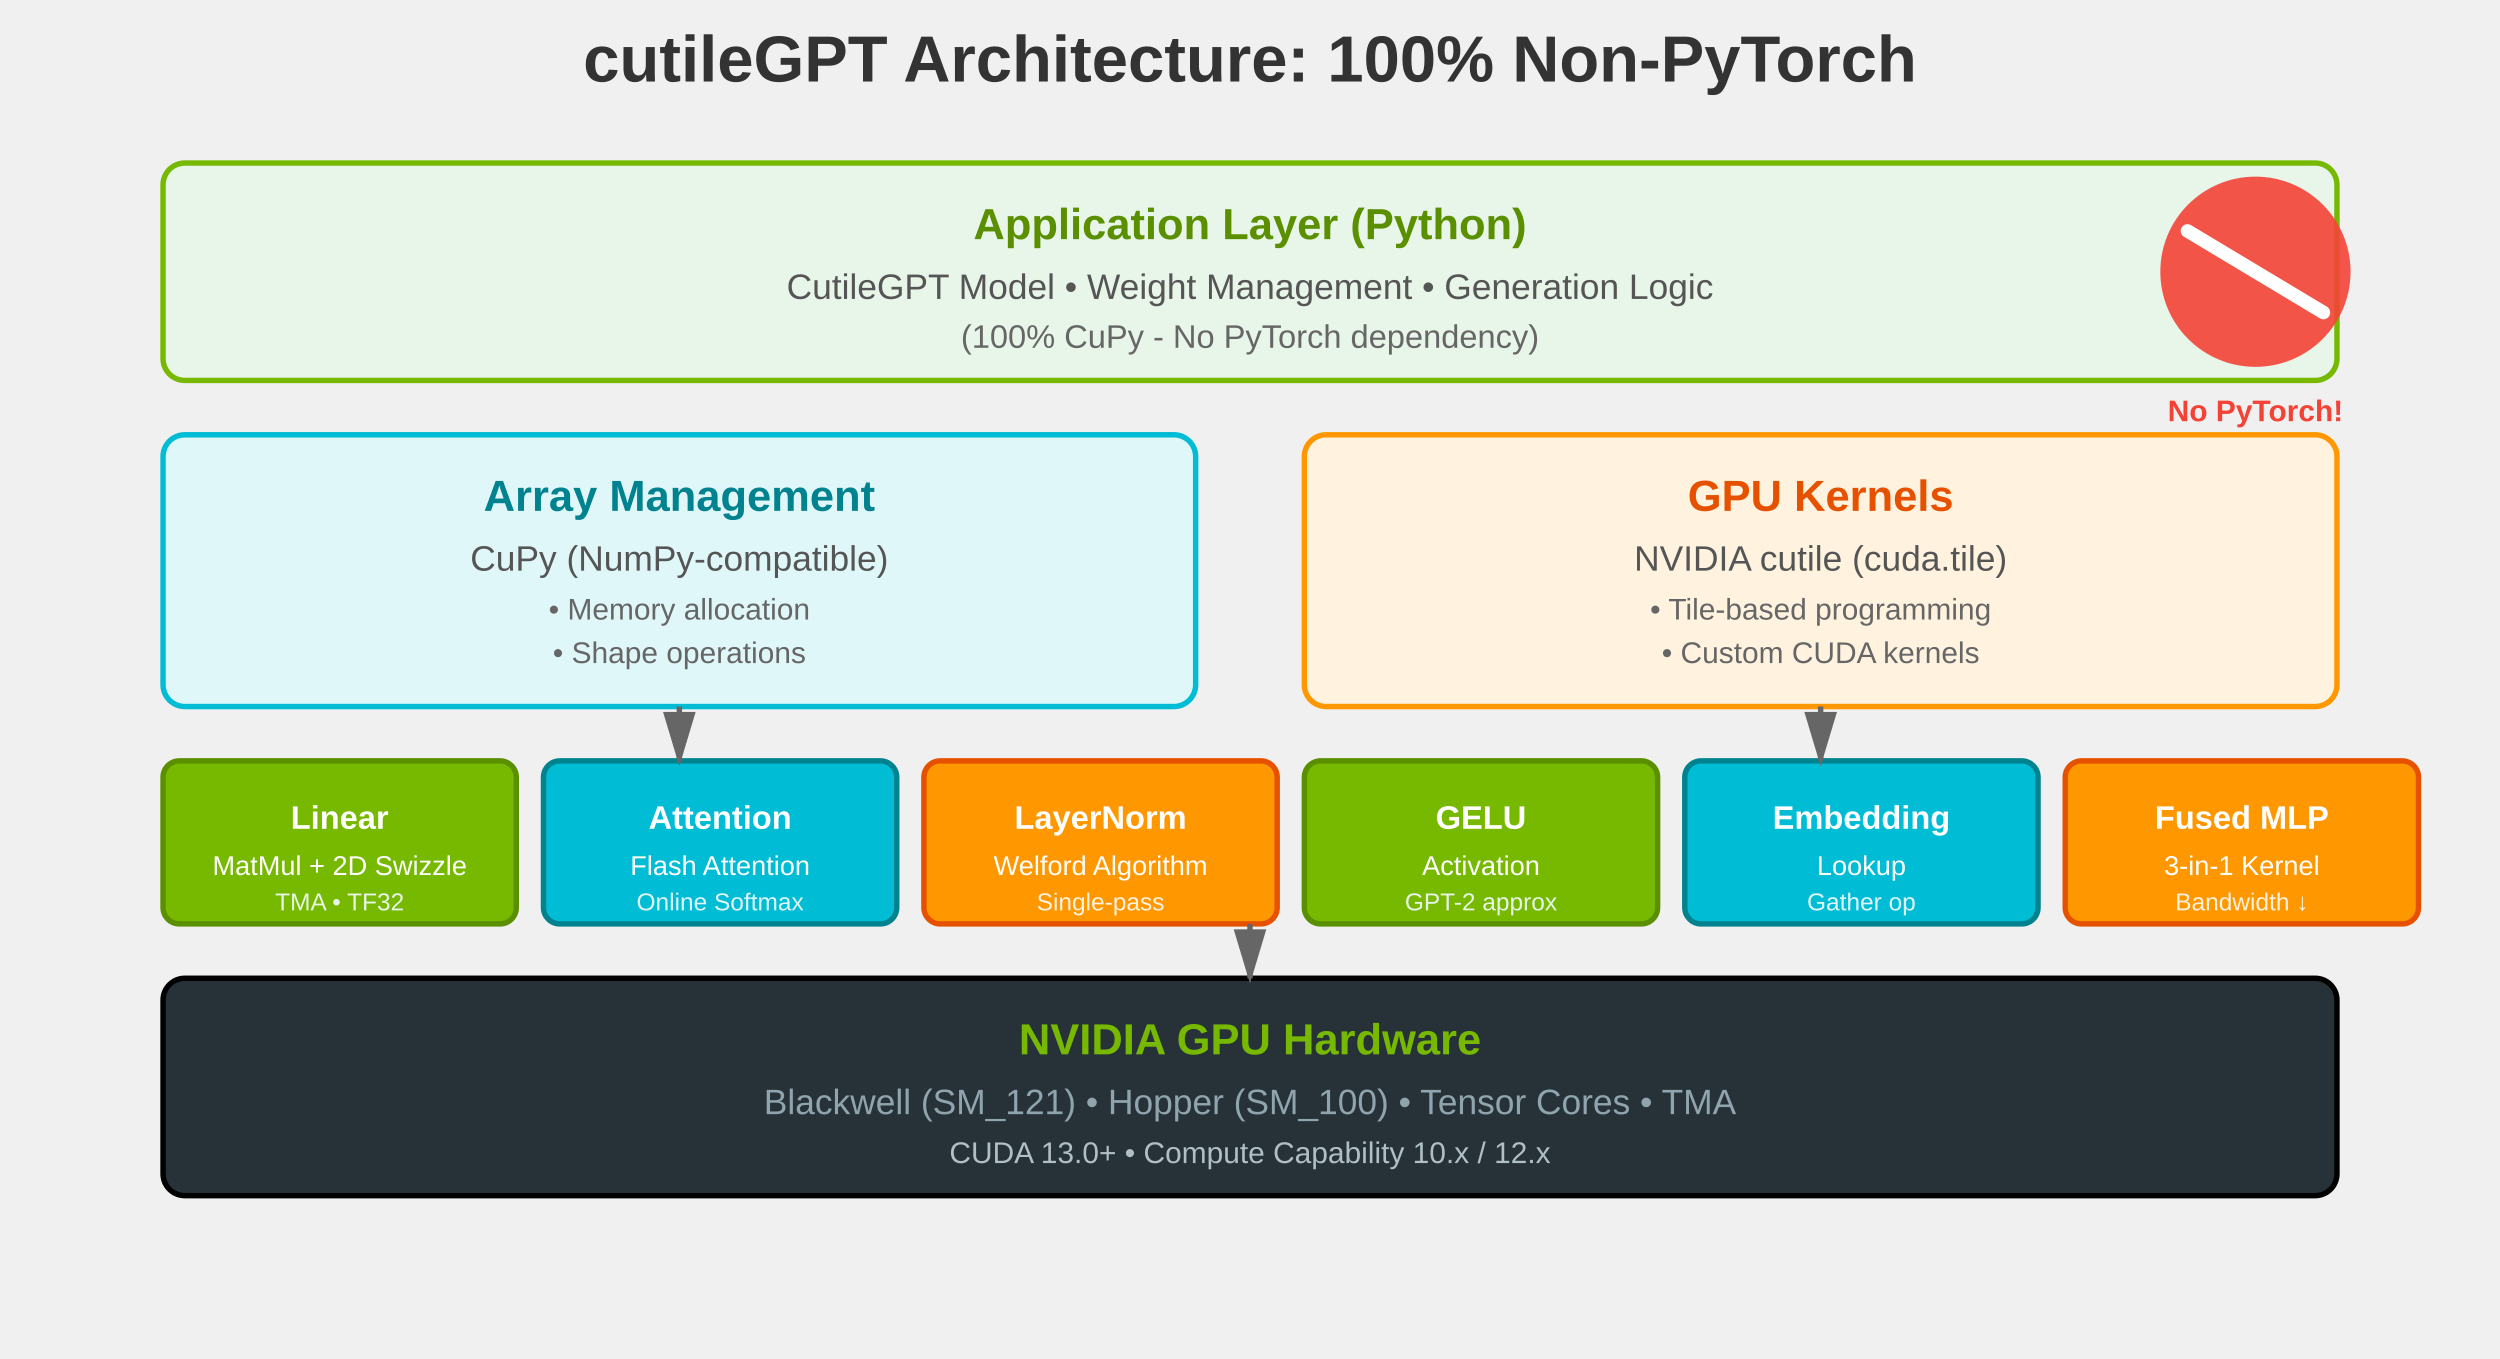
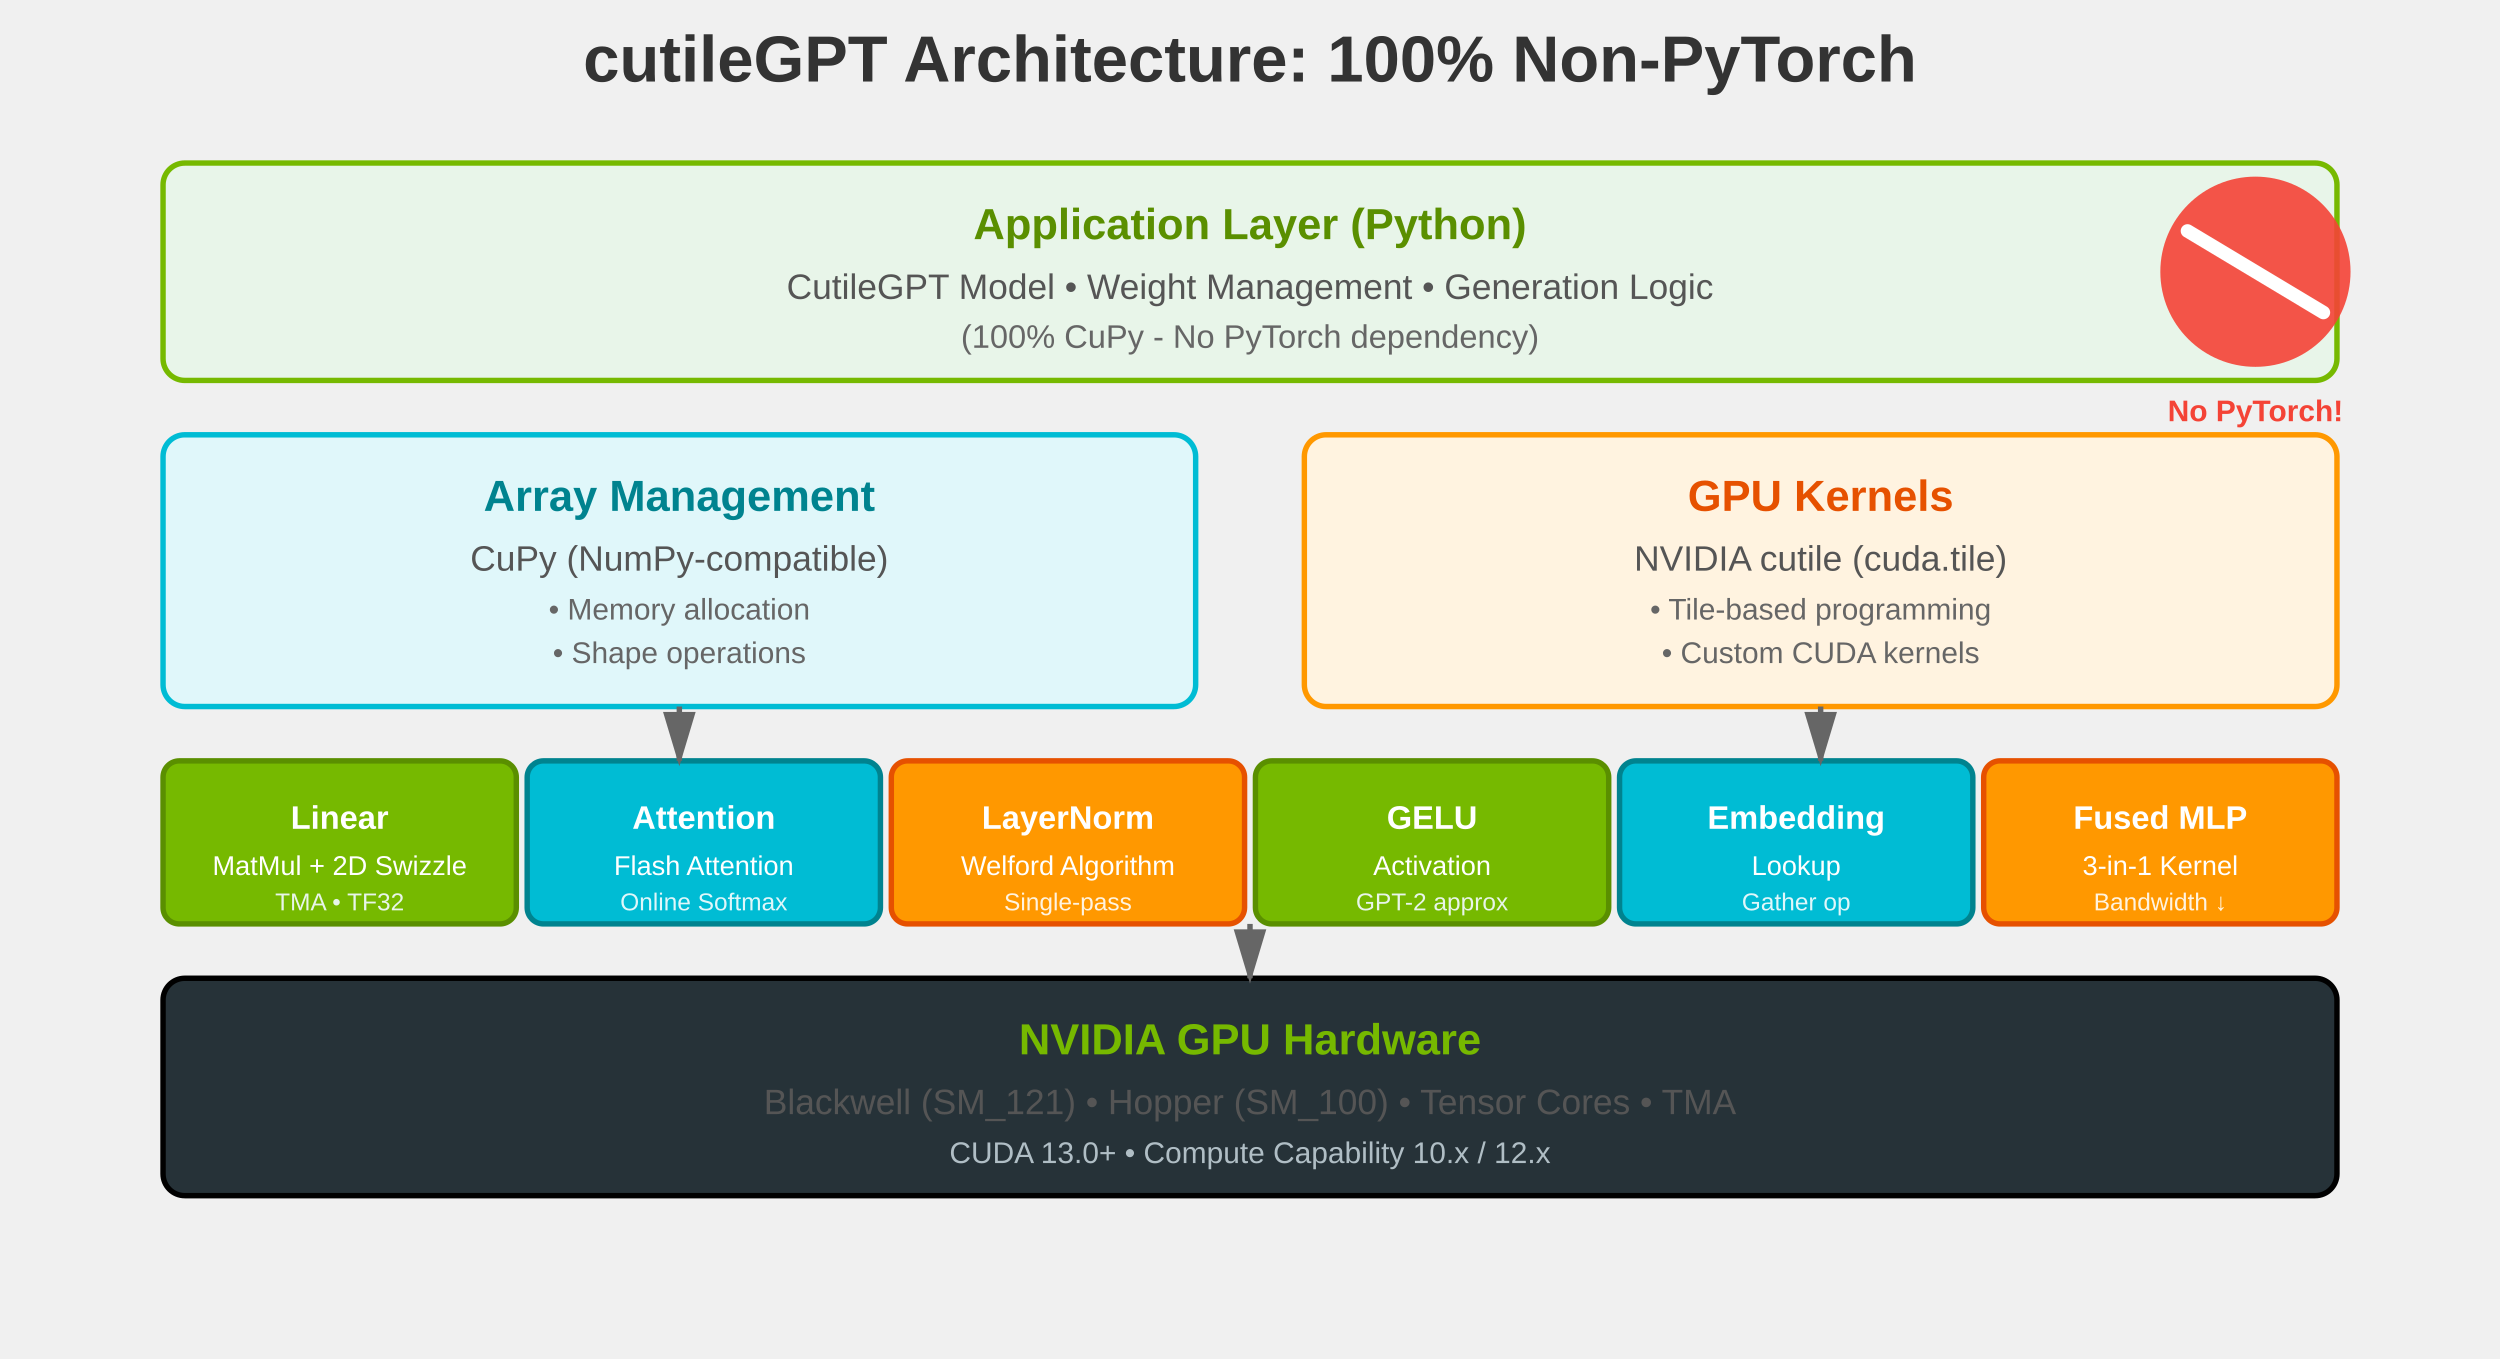
<svg xmlns="http://www.w3.org/2000/svg" width="920" height="500">
-   <text x="460" y="30" font-family="Arial, sans-serif" font-size="24" font-weight="bold" text-anchor="middle" fill="#333">
-     cutileGPT Architecture: 100% Non-PyTorch
-   </text>
-   <rect x="60" y="60" width="800" height="80" fill="#e8f5e9" stroke="#76b900" stroke-width="2" rx="8" />
-   <text x="460" y="88" font-family="Arial, sans-serif" font-size="16" font-weight="bold" text-anchor="middle" fill="#5a8f00">
-     Application Layer (Python)
-   </text>
-   <text x="460" y="110" font-family="Arial, sans-serif" font-size="13" text-anchor="middle" fill="#555">
-     CutileGPT Model • Weight Management • Generation Logic
-   </text>
-   <text x="460" y="128" font-family="Arial, sans-serif" font-size="12" text-anchor="middle" fill="#666">
-     (100% CuPy - No PyTorch dependency)
-   </text>
-   <rect x="60" y="160" width="380" height="100" fill="#e0f7fa" stroke="#00bcd4" stroke-width="2" rx="8" />
-   <text x="250" y="188" font-family="Arial, sans-serif" font-size="16" font-weight="bold" text-anchor="middle" fill="#00838f">
-     Array Management
-   </text>
-   <text x="250" y="210" font-family="Arial, sans-serif" font-size="13" text-anchor="middle" fill="#555">
-     CuPy (NumPy-compatible)
-   </text>
-   <text x="250" y="228" font-family="Arial, sans-serif" font-size="11" text-anchor="middle" fill="#666">
-     • Memory allocation
-   </text>
-   <text x="250" y="244" font-family="Arial, sans-serif" font-size="11" text-anchor="middle" fill="#666">
-     • Shape operations
-   </text>
-   <rect x="480" y="160" width="380" height="100" fill="#fff3e0" stroke="#ff9800" stroke-width="2" rx="8" />
-   <text x="670" y="188" font-family="Arial, sans-serif" font-size="16" font-weight="bold" text-anchor="middle" fill="#e65100">
-     GPU Kernels
-   </text>
-   <text x="670" y="210" font-family="Arial, sans-serif" font-size="13" text-anchor="middle" fill="#555">
-     NVIDIA cutile (cuda.tile)
-   </text>
-   <text x="670" y="228" font-family="Arial, sans-serif" font-size="11" text-anchor="middle" fill="#666">
-     • Tile-based programming
-   </text>
-   <text x="670" y="244" font-family="Arial, sans-serif" font-size="11" text-anchor="middle" fill="#666">
-     • Custom CUDA kernels
-   </text>
-   <g transform="translate(60, 280)">
-     <rect x="0" y="0" width="130" height="60" fill="#76b900" stroke="#5a8f00" stroke-width="2" rx="6" />
-     <text x="65" y="25" font-family="Arial, sans-serif" font-size="12" font-weight="bold" text-anchor="middle" fill="#fff">
-       Linear
-     </text>
-     <text x="65" y="42" font-family="Arial, sans-serif" font-size="10" text-anchor="middle" fill="#fff">
-       MatMul + 2D Swizzle
-     </text>
-     <text x="65" y="55" font-family="Arial, sans-serif" font-size="9" text-anchor="middle" fill="#e8f5e9">
-       TMA • TF32
-     </text>
-     <rect x="140" y="0" width="130" height="60" fill="#00bcd4" stroke="#00838f" stroke-width="2" rx="6" />
-     <text x="205" y="25" font-family="Arial, sans-serif" font-size="12" font-weight="bold" text-anchor="middle" fill="#fff">
-       Attention
-     </text>
-     <text x="205" y="42" font-family="Arial, sans-serif" font-size="10" text-anchor="middle" fill="#fff">
-       Flash Attention
-     </text>
-     <text x="205" y="55" font-family="Arial, sans-serif" font-size="9" text-anchor="middle" fill="#e0f7fa">
-       Online Softmax
-     </text>
-     <rect x="280" y="0" width="130" height="60" fill="#ff9800" stroke="#e65100" stroke-width="2" rx="6" />
-     <text x="345" y="25" font-family="Arial, sans-serif" font-size="12" font-weight="bold" text-anchor="middle" fill="#fff">
-       LayerNorm
-     </text>
-     <text x="345" y="42" font-family="Arial, sans-serif" font-size="10" text-anchor="middle" fill="#fff">
-       Welford Algorithm
-     </text>
-     <text x="345" y="55" font-family="Arial, sans-serif" font-size="9" text-anchor="middle" fill="#fff3e0">
-       Single-pass
-     </text>
-     <rect x="420" y="0" width="130" height="60" fill="#76b900" stroke="#5a8f00" stroke-width="2" rx="6" />
-     <text x="485" y="25" font-family="Arial, sans-serif" font-size="12" font-weight="bold" text-anchor="middle" fill="#fff">
-       GELU
-     </text>
-     <text x="485" y="42" font-family="Arial, sans-serif" font-size="10" text-anchor="middle" fill="#fff">
-       Activation
-     </text>
-     <text x="485" y="55" font-family="Arial, sans-serif" font-size="9" text-anchor="middle" fill="#e8f5e9">
-       GPT-2 approx
-     </text>
-     <rect x="560" y="0" width="130" height="60" fill="#00bcd4" stroke="#00838f" stroke-width="2" rx="6" />
-     <text x="625" y="25" font-family="Arial, sans-serif" font-size="12" font-weight="bold" text-anchor="middle" fill="#fff">
-       Embedding
-     </text>
-     <text x="625" y="42" font-family="Arial, sans-serif" font-size="10" text-anchor="middle" fill="#fff">
-       Lookup
-     </text>
-     <text x="625" y="55" font-family="Arial, sans-serif" font-size="9" text-anchor="middle" fill="#e0f7fa">
-       Gather op
-     </text>
-     <rect x="700" y="0" width="130" height="60" fill="#ff9800" stroke="#e65100" stroke-width="2" rx="6" />
-     <text x="765" y="25" font-family="Arial, sans-serif" font-size="12" font-weight="bold" text-anchor="middle" fill="#fff">
-       Fused MLP
-     </text>
-     <text x="765" y="42" font-family="Arial, sans-serif" font-size="10" text-anchor="middle" fill="#fff">
-       3-in-1 Kernel
-     </text>
-     <text x="765" y="55" font-family="Arial, sans-serif" font-size="9" text-anchor="middle" fill="#fff3e0">
-       Bandwidth ↓
-     </text>
-   </g>
-   <rect x="60" y="360" width="800" height="80" fill="#263238" stroke="#000" stroke-width="2" rx="8" />
-   <text x="460" y="388" font-family="Arial, sans-serif" font-size="16" font-weight="bold" text-anchor="middle" fill="#76b900">
-     NVIDIA GPU Hardware
-   </text>
-   <text x="460" y="410" font-family="Arial, sans-serif" font-size="13" text-anchor="middle" fill="#90a4ae">
-     Blackwell (SM_121) • Hopper (SM_100) • Tensor Cores • TMA
-   </text>
-   <text x="460" y="428" font-family="Arial, sans-serif" font-size="11" text-anchor="middle" fill="#b0bec5">
-     CUDA 13.0+ • Compute Capability 10.x / 12.x
-   </text>
+   <style>
+     .title { font-family: Arial, sans-serif; font-size: 24px; font-weight: bold; text-anchor: middle; fill: #333; }
+     .layer-rect { stroke-width: 2px; rx: 8px; }
+     .layer-title { font-family: Arial, sans-serif; font-size: 16px; font-weight: bold; text-anchor: middle; }
+     .layer-subtitle { font-family: Arial, sans-serif; font-size: 13px; text-anchor: middle; fill: #555; }
+     .layer-desc { font-family: Arial, sans-serif; font-size: 12px; text-anchor: middle; fill: #666; }
+     .kernel-rect { stroke-width: 2px; rx: 6px; }
+     .kernel-title { font-family: Arial, sans-serif; font-size: 12px; font-weight: bold; text-anchor: middle; fill: #fff; }
+     .kernel-subtitle { font-family: Arial, sans-serif; font-size: 10px; text-anchor: middle; fill: #fff; }
+     .kernel-desc { font-family: Arial, sans-serif; font-size: 9px; text-anchor: middle; }
+   </style>
  <defs>
-     <marker id="arrowhead" markerWidth="10" markerHeight="10" refX="9" refY="3" orient="auto">
+     <marker id="architecture-arrowhead" markerWidth="10" markerHeight="10" refX="9" refY="3" orient="auto">
      <polygon points="0 0, 10 3, 0 6" fill="#666" />
    </marker>
  </defs>
-   <line x1="250" y1="260" x2="250" y2="280" stroke="#666" stroke-width="2" marker-end="url(#arrowhead)" />
-   <line x1="670" y1="260" x2="670" y2="280" stroke="#666" stroke-width="2" marker-end="url(#arrowhead)" />
-   <line x1="460" y1="340" x2="460" y2="360" stroke="#666" stroke-width="2" marker-end="url(#arrowhead)" />
-   <circle cx="830" cy="100" r="35" fill="#f44336" opacity="0.9" />
-   <line x1="805" y1="85" x2="855" y2="115" stroke="#fff" stroke-width="5" stroke-linecap="round" />
-   <text x="830" y="155" font-family="Arial, sans-serif" font-size="11" font-weight="bold" text-anchor="middle" fill="#f44336">
-     No PyTorch!
-   </text>
+   <text x="460" y="30" class="title">cutileGPT Architecture: 100% Non-PyTorch</text>
+   <g>
+     <rect x="60" y="60" width="800" height="80" fill="#e8f5e9" stroke="#76b900" class="layer-rect" />
+     <text x="460" y="88" class="layer-title" fill="#5a8f00">Application Layer (Python)</text>
+     <text x="460" y="110" class="layer-subtitle">CutileGPT Model • Weight Management • Generation Logic</text>
+     <text x="460" y="128" class="layer-desc">(100% CuPy - No PyTorch dependency)</text>
+   </g>
+   <g>
+     <rect x="60" y="160" width="380" height="100" fill="#e0f7fa" stroke="#00bcd4" class="layer-rect" />
+     <text x="250" y="188" class="layer-title" fill="#00838f">Array Management</text>
+     <text x="250" y="210" class="layer-subtitle">CuPy (NumPy-compatible)</text>
+     <text x="250" y="228" font-family="Arial, sans-serif" font-size="11px" text-anchor="middle" fill="#666">• Memory allocation</text>
+     <text x="250" y="244" font-family="Arial, sans-serif" font-size="11px" text-anchor="middle" fill="#666">• Shape operations</text>
+     <rect x="480" y="160" width="380" height="100" fill="#fff3e0" stroke="#ff9800" class="layer-rect" />
+     <text x="670" y="188" class="layer-title" fill="#e65100">GPU Kernels</text>
+     <text x="670" y="210" class="layer-subtitle">NVIDIA cutile (cuda.tile)</text>
+     <text x="670" y="228" font-family="Arial, sans-serif" font-size="11px" text-anchor="middle" fill="#666">• Tile-based programming</text>
+     <text x="670" y="244" font-family="Arial, sans-serif" font-size="11px" text-anchor="middle" fill="#666">• Custom CUDA kernels</text>
+   </g>
+   <g transform="translate(60, 280)">
+     <g>
+       <rect x="0" y="0" width="130" height="60" fill="#76b900" stroke="#5a8f00" class="kernel-rect" />
+       <text x="65" y="25" class="kernel-title">Linear</text>
+       <text x="65" y="42" class="kernel-subtitle">MatMul + 2D Swizzle</text>
+       <text x="65" y="55" class="kernel-desc" fill="#e8f5e9">TMA • TF32</text>
+     </g>
+     <g>
+       <rect x="134" y="0" width="130" height="60" fill="#00bcd4" stroke="#00838f" class="kernel-rect" />
+       <text x="199" y="25" class="kernel-title">Attention</text>
+       <text x="199" y="42" class="kernel-subtitle">Flash Attention</text>
+       <text x="199" y="55" class="kernel-desc" fill="#e0f7fa">Online Softmax</text>
+     </g>
+     <g>
+       <rect x="268" y="0" width="130" height="60" fill="#ff9800" stroke="#e65100" class="kernel-rect" />
+       <text x="333" y="25" class="kernel-title">LayerNorm</text>
+       <text x="333" y="42" class="kernel-subtitle">Welford Algorithm</text>
+       <text x="333" y="55" class="kernel-desc" fill="#fff3e0">Single-pass</text>
+     </g>
+     <g>
+       <rect x="402" y="0" width="130" height="60" fill="#76b900" stroke="#5a8f00" class="kernel-rect" />
+       <text x="467" y="25" class="kernel-title">GELU</text>
+       <text x="467" y="42" class="kernel-subtitle">Activation</text>
+       <text x="467" y="55" class="kernel-desc" fill="#e8f5e9">GPT-2 approx</text>
+     </g>
+     <g>
+       <rect x="536" y="0" width="130" height="60" fill="#00bcd4" stroke="#00838f" class="kernel-rect" />
+       <text x="601" y="25" class="kernel-title">Embedding</text>
+       <text x="601" y="42" class="kernel-subtitle">Lookup</text>
+       <text x="601" y="55" class="kernel-desc" fill="#e0f7fa">Gather op</text>
+     </g>
+     <g>
+       <rect x="670" y="0" width="130" height="60" fill="#ff9800" stroke="#e65100" class="kernel-rect" />
+       <text x="735" y="25" class="kernel-title">Fused MLP</text>
+       <text x="735" y="42" class="kernel-subtitle">3-in-1 Kernel</text>
+       <text x="735" y="55" class="kernel-desc" fill="#fff3e0">Bandwidth ↓</text>
+     </g>
+   </g>
+   <g>
+     <rect x="60" y="360" width="800" height="80" fill="#263238" stroke="#000" class="layer-rect" />
+     <text x="460" y="388" class="layer-title" fill="#76b900">NVIDIA GPU Hardware</text>
+     <text x="460" y="410" class="layer-subtitle" fill="#90a4ae">Blackwell (SM_121) • Hopper (SM_100) • Tensor Cores • TMA</text>
+     <text x="460" y="428" font-family="Arial, sans-serif" font-size="11px" text-anchor="middle" fill="#b0bec5">CUDA 13.0+ • Compute Capability 10.x / 12.x</text>
+   </g>
+   <line x1="250" y1="260" x2="250" y2="280" stroke="#666" stroke-width="2" marker-end="url(#architecture-arrowhead)" />
+   <line x1="670" y1="260" x2="670" y2="280" stroke="#666" stroke-width="2" marker-end="url(#architecture-arrowhead)" />
+   <line x1="460" y1="340" x2="460" y2="360" stroke="#666" stroke-width="2" marker-end="url(#architecture-arrowhead)" />
+   <g>
+     <circle cx="830" cy="100" r="35" fill="#f44336" opacity="0.9" />
+     <line x1="805" y1="85" x2="855" y2="115" stroke="#fff" stroke-width="5" stroke-linecap="round" />
+     <text x="830" y="155" font-family="Arial, sans-serif" font-size="11px" font-weight="bold" text-anchor="middle" fill="#f44336">No PyTorch!</text>
+   </g>
</svg>
